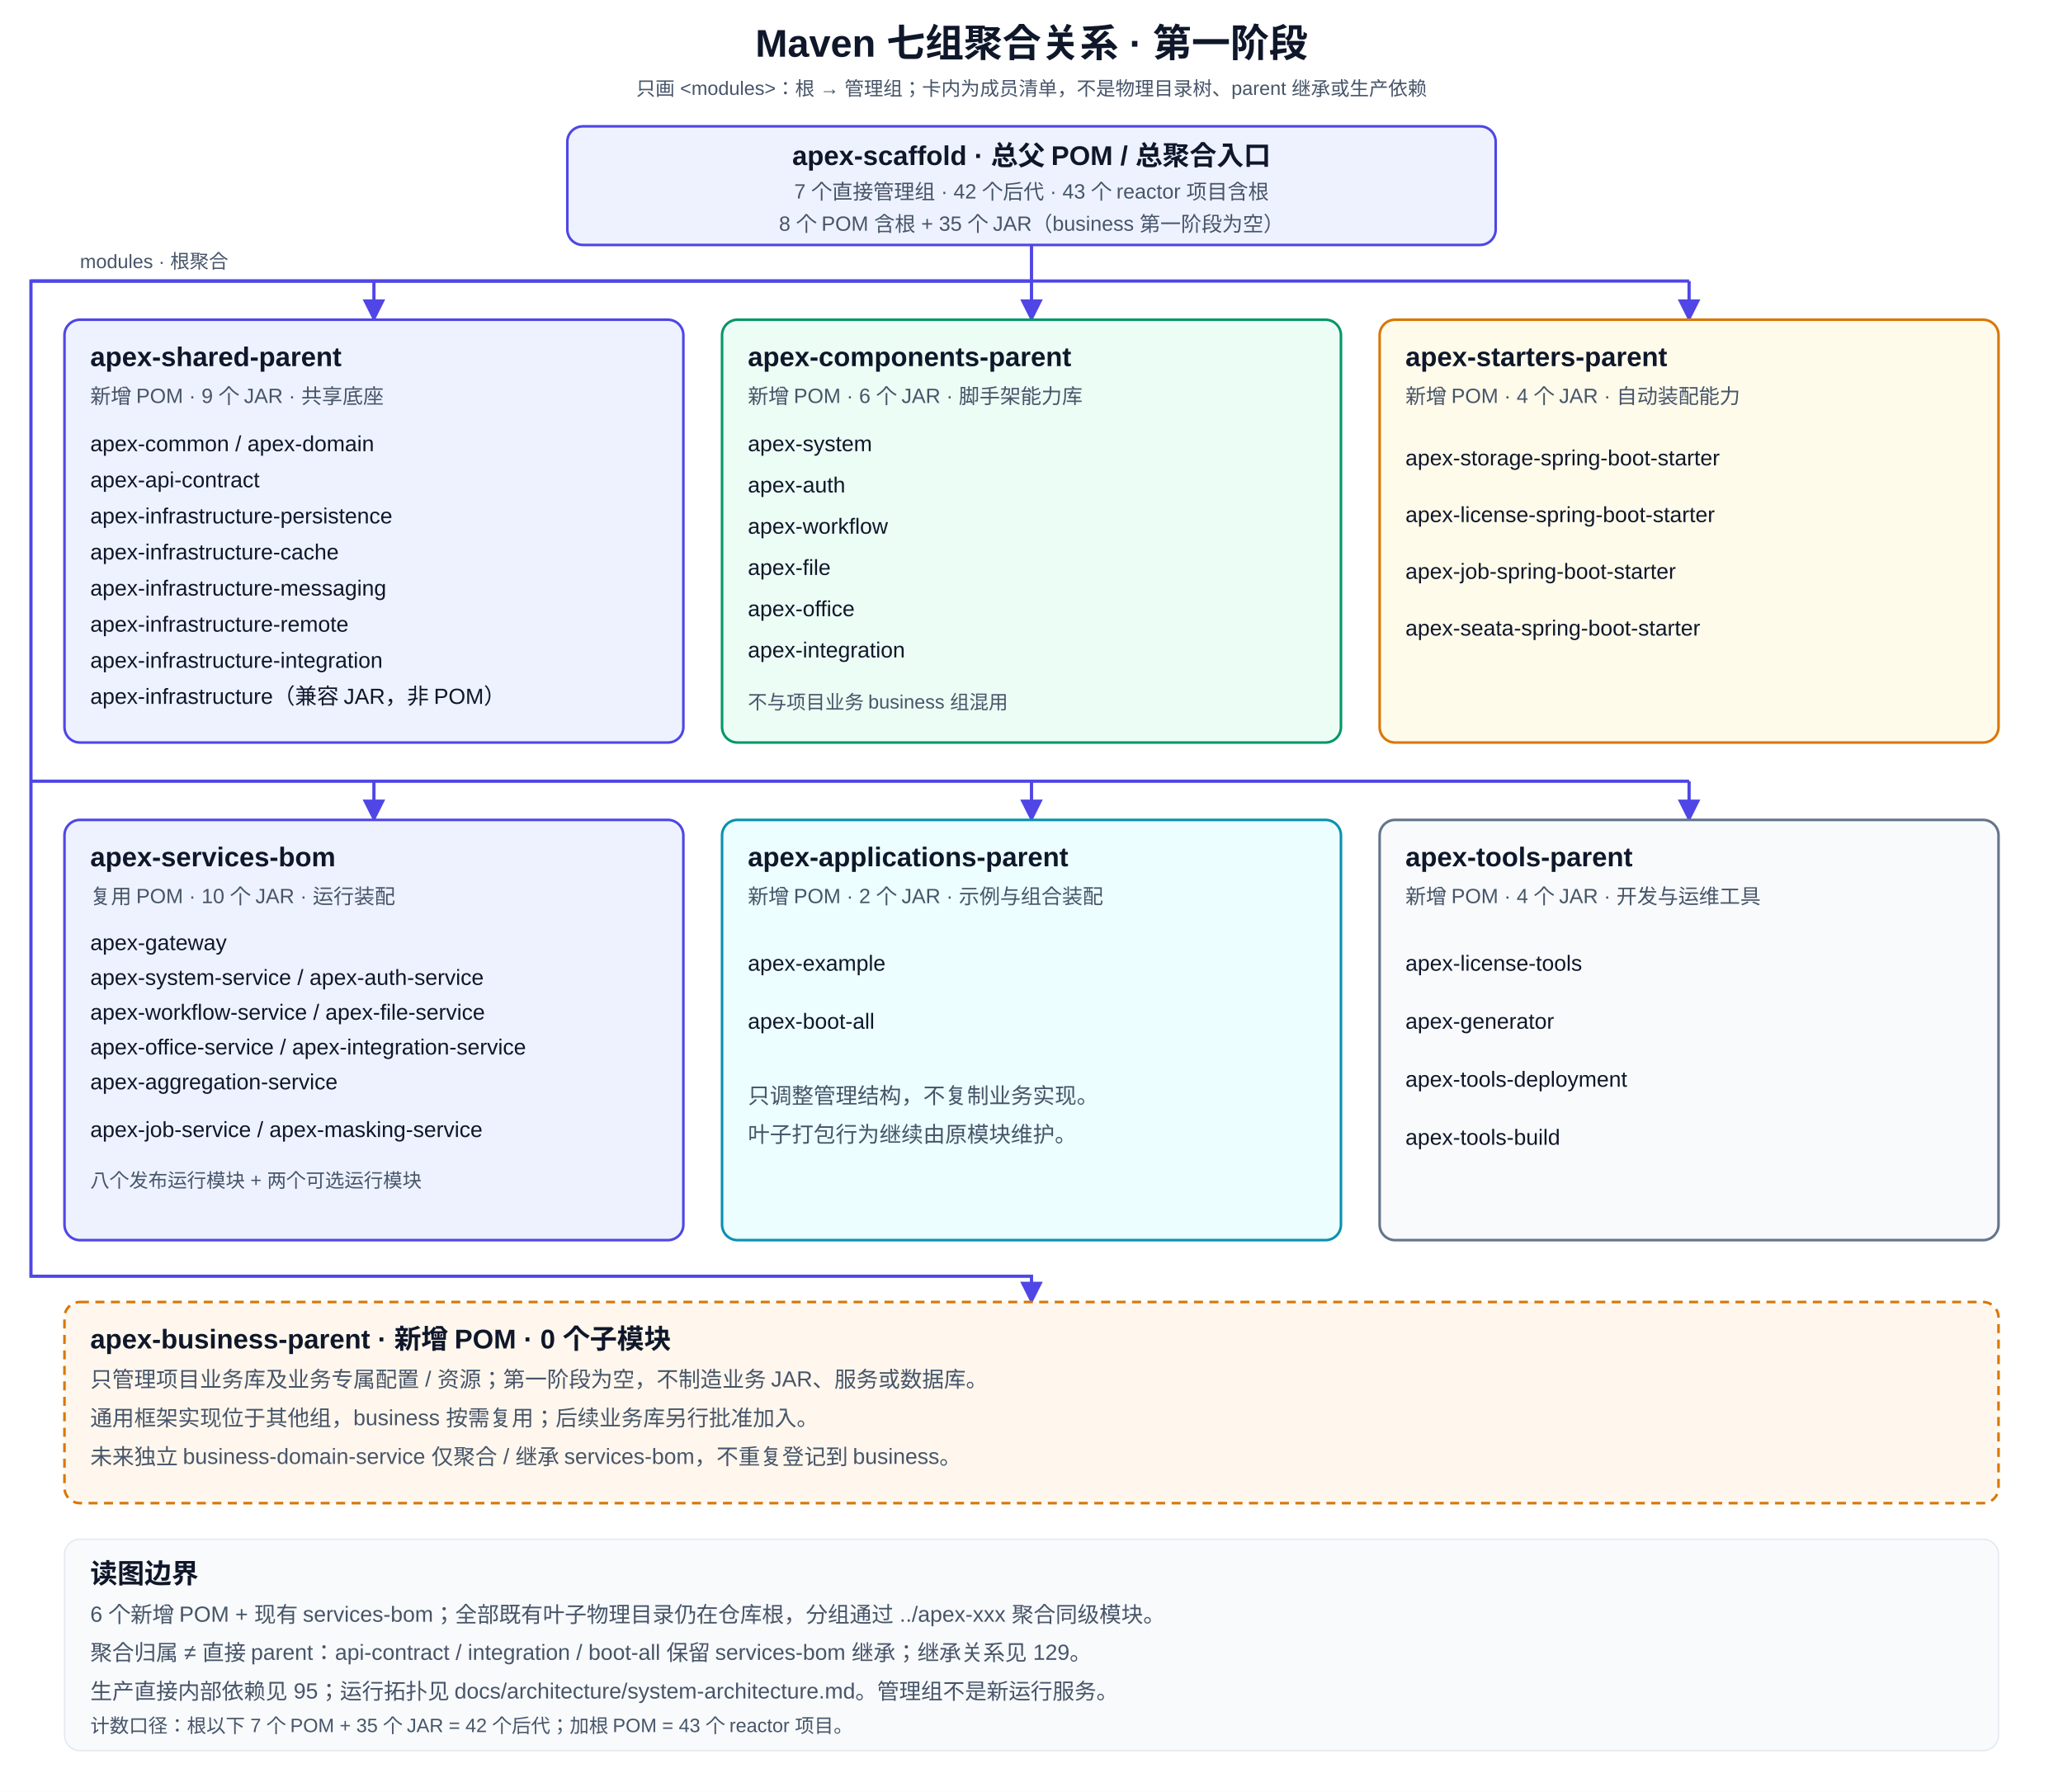
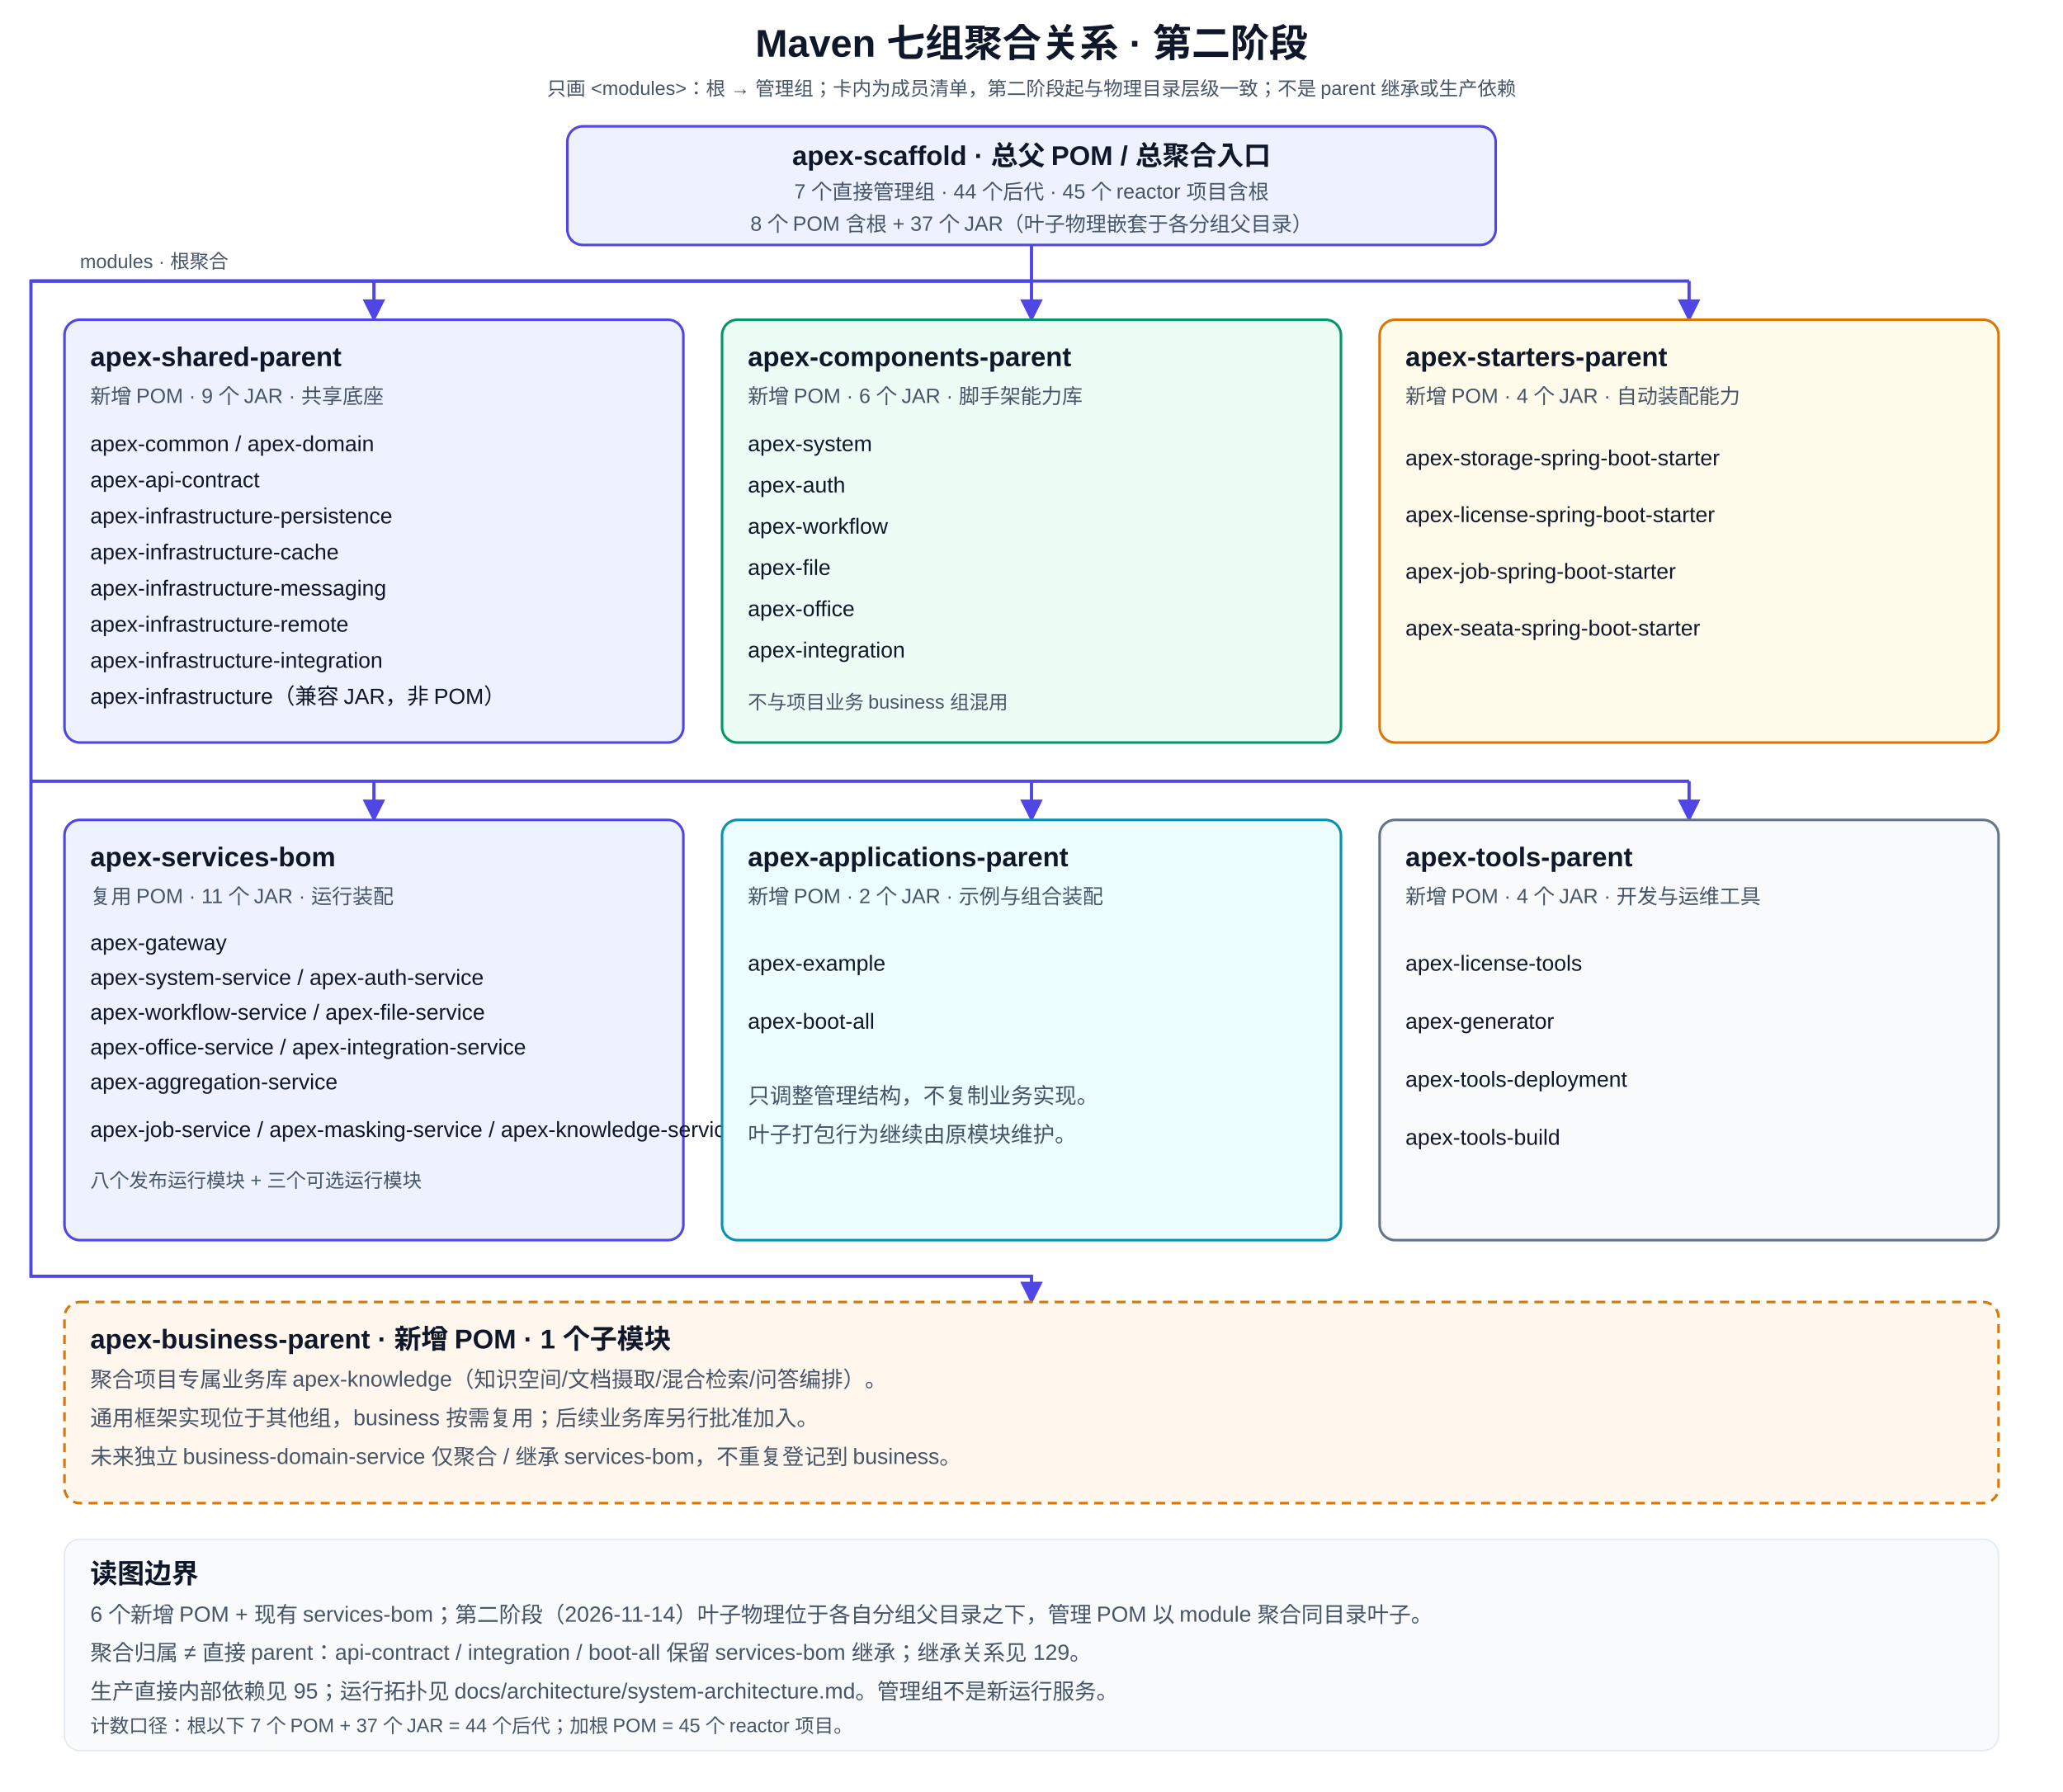
<svg xmlns="http://www.w3.org/2000/svg" width="1600" height="1390" viewBox="0 0 1600 1390" role="img" aria-labelledby="title desc">
  <defs>
    <style>
      text{font-family:Arial,"PingFang SC","Microsoft YaHei",sans-serif;fill:#0f172a}
      .title{font-size:30px;font-weight:700;text-anchor:middle}.sub{font-size:15px;fill:#475569;text-anchor:middle}
      .head{font-size:21px;font-weight:700}.meta{font-size:16px;fill:#475569}.code{font-size:17px}
      .note{font-size:17px;fill:#475569}.small{font-size:15px;fill:#475569}
      .edge{fill:none;stroke:#4f46e5;stroke-width:2.5}
    </style>
    <marker id="arrow" viewBox="0 0 10 10" refX="9" refY="5" markerWidth="7" markerHeight="7" orient="auto">
      <path d="M0 0L10 5L0 10Z" fill="#4f46e5" />
    </marker>
  </defs>
  <rect width="1600" height="1390" fill="#fff" />
-   <text x="800" y="44" class="title">Maven 七组聚合关系 · 第一阶段</text>
-   <text x="800" y="74" class="sub">只画 &lt;modules&gt;：根 → 管理组；卡内为成员清单，不是物理目录树、parent 继承或生产依赖</text>
+   <text x="800" y="44" class="title">Maven 七组聚合关系 · 第二阶段</text>
+   <text x="800" y="74" class="sub">只画 &lt;modules&gt;：根 → 管理组；卡内为成员清单，第二阶段起与物理目录层级一致；不是 parent 继承或生产依赖</text>
  <rect x="440" y="98" width="720" height="92" rx="12" fill="#eef2ff" stroke="#4f46e5" stroke-width="2" />
  <text x="800" y="128" class="head" text-anchor="middle">apex-scaffold · 总父 POM / 总聚合入口</text>
-   <text x="800" y="154" class="meta" text-anchor="middle">7 个直接管理组 · 42 个后代 · 43 个 reactor 项目含根</text>
-   <text x="800" y="179" class="meta" text-anchor="middle">8 个 POM 含根 + 35 个 JAR（business 第一阶段为空）</text>
+   <text x="800" y="154" class="meta" text-anchor="middle">7 个直接管理组 · 44 个后代 · 45 个 reactor 项目含根</text>
+   <text x="800" y="179" class="meta" text-anchor="middle">8 个 POM 含根 + 37 个 JAR（叶子物理嵌套于各分组父目录）</text>
  <path class="edge" d="M800 190V218H24V990H800V1010" marker-end="url(#arrow)" />
  <path class="edge" d="M24 218H1310M290 218V248M800 218V248M1310 218V248" />
  <path class="edge" d="M290 234V248" marker-end="url(#arrow)" />
  <path class="edge" d="M800 234V248" marker-end="url(#arrow)" />
  <path class="edge" d="M1310 234V248" marker-end="url(#arrow)" />
  <path class="edge" d="M24 606H1310M290 606V636M800 606V636M1310 606V636" />
  <path class="edge" d="M290 622V636" marker-end="url(#arrow)" />
  <path class="edge" d="M800 622V636" marker-end="url(#arrow)" />
  <path class="edge" d="M1310 622V636" marker-end="url(#arrow)" />
  <text x="62" y="208" class="small">modules · 根聚合</text>
  <rect x="50" y="248" width="480" height="328" rx="12" fill="#eef2ff" stroke="#4f46e5" stroke-width="2" />
  <text x="70" y="284" class="head">apex-shared-parent</text>
  <text x="70" y="313" class="meta">新增 POM · 9 个 JAR · 共享底座</text>
  <text x="70" y="350" class="code">apex-common / apex-domain</text>
  <text x="70" y="378" class="code">apex-api-contract</text>
  <text x="70" y="406" class="code">apex-infrastructure-persistence</text>
  <text x="70" y="434" class="code">apex-infrastructure-cache</text>
  <text x="70" y="462" class="code">apex-infrastructure-messaging</text>
  <text x="70" y="490" class="code">apex-infrastructure-remote</text>
  <text x="70" y="518" class="code">apex-infrastructure-integration</text>
  <text x="70" y="546" class="code">apex-infrastructure（兼容 JAR，非 POM）</text>
  <rect x="560" y="248" width="480" height="328" rx="12" fill="#ecfdf5" stroke="#059669" stroke-width="2" />
  <text x="580" y="284" class="head">apex-components-parent</text>
  <text x="580" y="313" class="meta">新增 POM · 6 个 JAR · 脚手架能力库</text>
  <text x="580" y="350" class="code">apex-system</text>
  <text x="580" y="382" class="code">apex-auth</text>
  <text x="580" y="414" class="code">apex-workflow</text>
  <text x="580" y="446" class="code">apex-file</text>
  <text x="580" y="478" class="code">apex-office</text>
  <text x="580" y="510" class="code">apex-integration</text>
  <text x="580" y="550" class="small">不与项目业务 business 组混用</text>
  <rect x="1070" y="248" width="480" height="328" rx="12" fill="#fffbeb" stroke="#d97706" stroke-width="2" />
  <text x="1090" y="284" class="head">apex-starters-parent</text>
  <text x="1090" y="313" class="meta">新增 POM · 4 个 JAR · 自动装配能力</text>
  <text x="1090" y="361" class="code">apex-storage-spring-boot-starter</text>
  <text x="1090" y="405" class="code">apex-license-spring-boot-starter</text>
  <text x="1090" y="449" class="code">apex-job-spring-boot-starter</text>
  <text x="1090" y="493" class="code">apex-seata-spring-boot-starter</text>
  <rect x="50" y="636" width="480" height="326" rx="12" fill="#eef2ff" stroke="#4f46e5" stroke-width="2" />
  <text x="70" y="672" class="head">apex-services-bom</text>
-   <text x="70" y="701" class="meta">复用 POM · 10 个 JAR · 运行装配</text>
+   <text x="70" y="701" class="meta">复用 POM · 11 个 JAR · 运行装配</text>
  <text x="70" y="737" class="code">apex-gateway</text>
  <text x="70" y="764" class="code">apex-system-service / apex-auth-service</text>
  <text x="70" y="791" class="code">apex-workflow-service / apex-file-service</text>
  <text x="70" y="818" class="code">apex-office-service / apex-integration-service</text>
  <text x="70" y="845" class="code">apex-aggregation-service</text>
-   <text x="70" y="882" class="code">apex-job-service / apex-masking-service</text>
-   <text x="70" y="921" class="small">八个发布运行模块 + 两个可选运行模块</text>
+   <text x="70" y="882" class="code">apex-job-service / apex-masking-service / apex-knowledge-service</text>
+   <text x="70" y="921" class="small">八个发布运行模块 + 三个可选运行模块</text>
  <rect x="560" y="636" width="480" height="326" rx="12" fill="#ecfeff" stroke="#0891b2" stroke-width="2" />
  <text x="580" y="672" class="head">apex-applications-parent</text>
  <text x="580" y="701" class="meta">新增 POM · 2 个 JAR · 示例与组合装配</text>
  <text x="580" y="753" class="code">apex-example</text>
  <text x="580" y="798" class="code">apex-boot-all</text>
  <text x="580" y="856" class="note">只调整管理结构，不复制业务实现。</text>
  <text x="580" y="886" class="note">叶子打包行为继续由原模块维护。</text>
  <rect x="1070" y="636" width="480" height="326" rx="12" fill="#f8fafc" stroke="#64748b" stroke-width="2" />
  <text x="1090" y="672" class="head">apex-tools-parent</text>
  <text x="1090" y="701" class="meta">新增 POM · 4 个 JAR · 开发与运维工具</text>
  <text x="1090" y="753" class="code">apex-license-tools</text>
  <text x="1090" y="798" class="code">apex-generator</text>
  <text x="1090" y="843" class="code">apex-tools-deployment</text>
  <text x="1090" y="888" class="code">apex-tools-build</text>
  <rect x="50" y="1010" width="1500" height="156" rx="12" fill="#fff7ed" stroke="#d97706" stroke-width="2" stroke-dasharray="7 5" />
-   <text x="70" y="1046" class="head">apex-business-parent · 新增 POM · 0 个子模块</text>
-   <text x="70" y="1076" class="note">只管理项目业务库及业务专属配置 / 资源；第一阶段为空，不制造业务 JAR、服务或数据库。</text>
+   <text x="70" y="1046" class="head">apex-business-parent · 新增 POM · 1 个子模块</text>
+   <text x="70" y="1076" class="note">聚合项目专属业务库 apex-knowledge（知识空间/文档摄取/混合检索/问答编排）。</text>
  <text x="70" y="1106" class="note">通用框架实现位于其他组，business 按需复用；后续业务库另行批准加入。</text>
  <text x="70" y="1136" class="note">未来独立 business-domain-service 仅聚合 / 继承 services-bom，不重复登记到 business。</text>
  <rect x="50" y="1194" width="1500" height="164" rx="12" fill="#f8fafc" stroke="#e2e8f0" />
  <text x="70" y="1228" class="head">读图边界</text>
-   <text x="70" y="1258" class="note">6 个新增 POM + 现有 services-bom；全部既有叶子物理目录仍在仓库根，分组通过 ../apex-xxx 聚合同级模块。</text>
+   <text x="70" y="1258" class="note">6 个新增 POM + 现有 services-bom；第二阶段（2026-11-14）叶子物理位于各自分组父目录之下，管理 POM 以 module 聚合同目录叶子。</text>
  <text x="70" y="1288" class="note">聚合归属 ≠ 直接 parent：api-contract / integration / boot-all 保留 services-bom 继承；继承关系见 129。</text>
  <text x="70" y="1318" class="note">生产直接内部依赖见 95；运行拓扑见 docs/architecture/system-architecture.md。管理组不是新运行服务。</text>
-   <text x="70" y="1344" class="small">计数口径：根以下 7 个 POM + 35 个 JAR = 42 个后代；加根 POM = 43 个 reactor 项目。</text>
+   <text x="70" y="1344" class="small">计数口径：根以下 7 个 POM + 37 个 JAR = 44 个后代；加根 POM = 45 个 reactor 项目。</text>
</svg>
